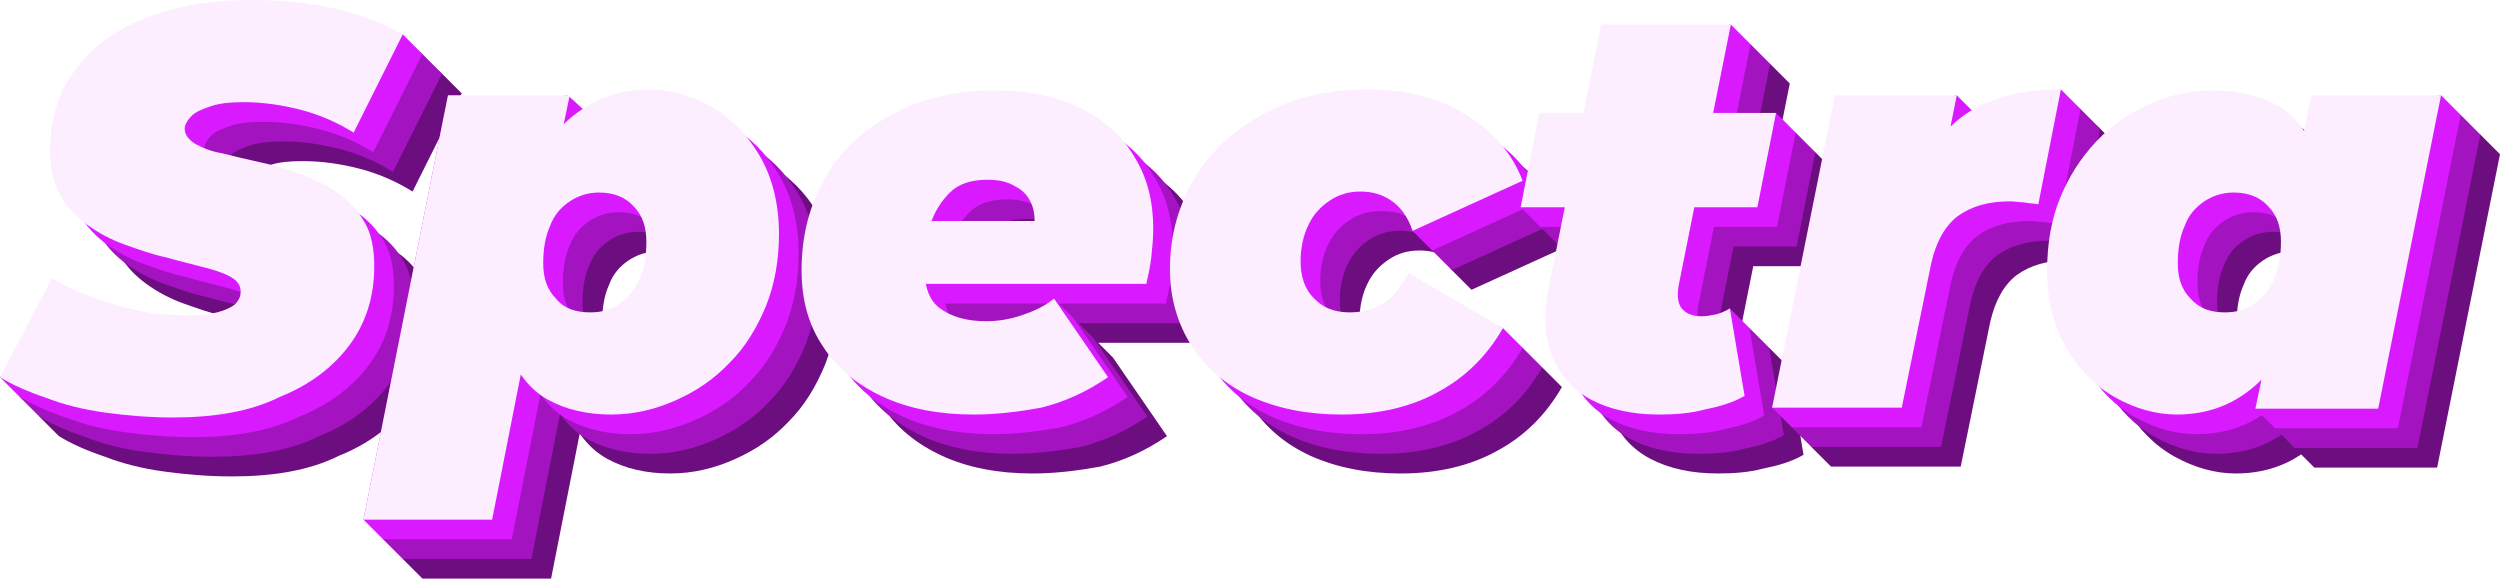
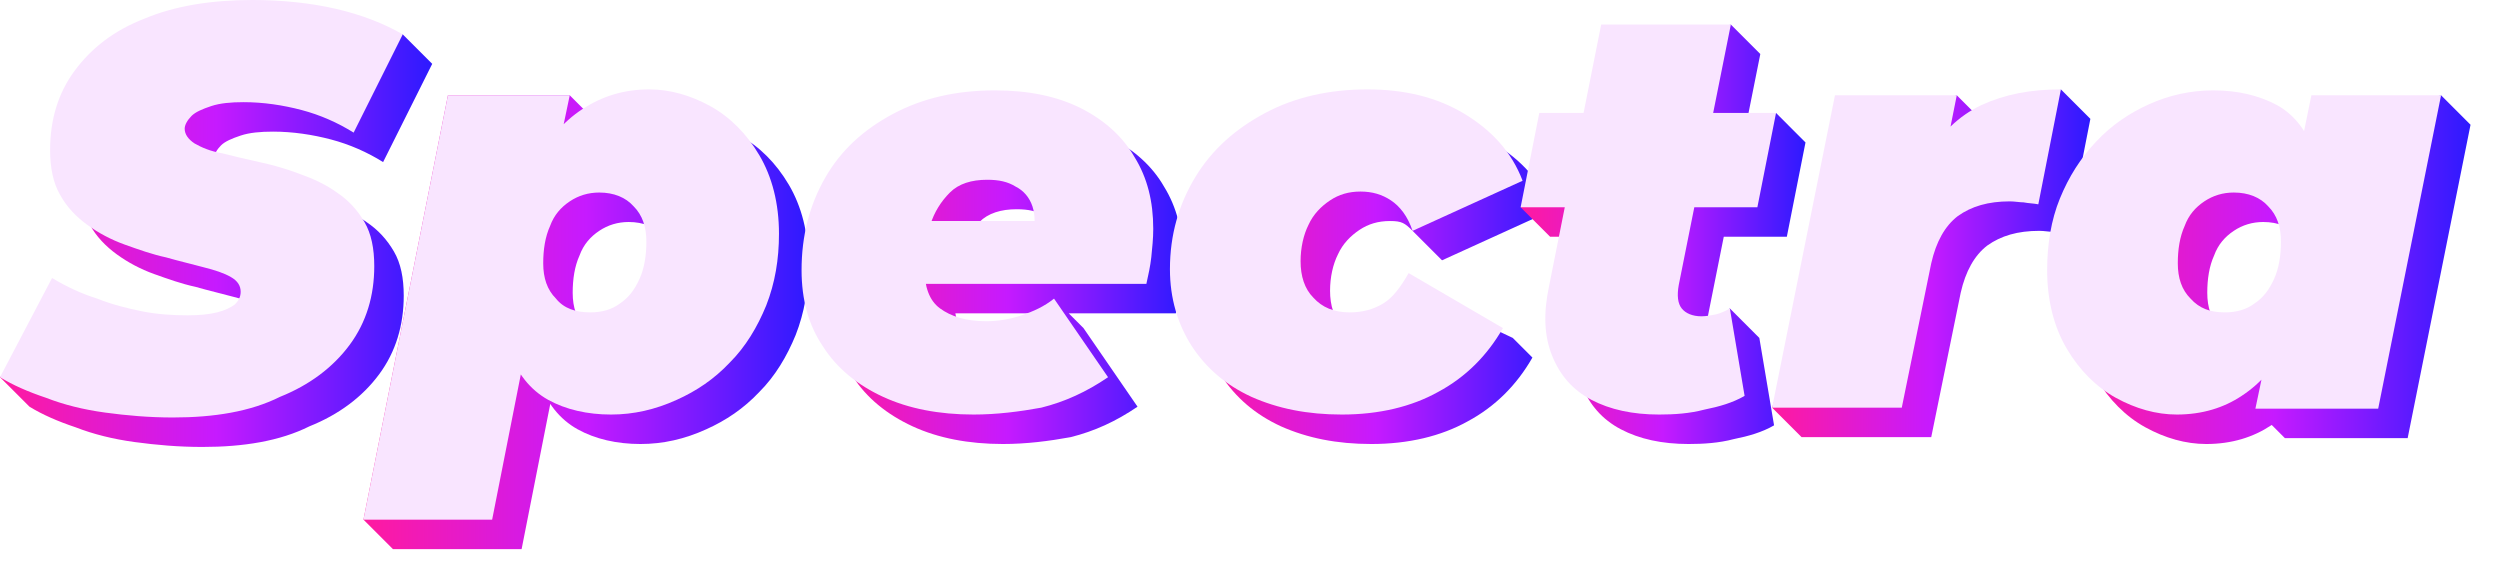
<svg xmlns="http://www.w3.org/2000/svg" version="1.1" id="Layer_1" x="0px" y="0px" viewBox="0 0 254.5 58.9" style="enable-background:new 0 0 254.5 58.9;" xml:space="preserve">
  <style type="text/css">
- 	.st0{fill:#6C0D80;}
- 	.st1{fill:#A313BF;}
- 	.st2{fill:#D91AFF;}
- 	.st3{fill:#FCEDFF;}
+ 	.st0{fill:url(#SVGID_1_);}
+ 	.st1{fill:url(#SVGID_2_);}
+ 	.st2{fill:url(#SVGID_3_);}
+ 	.st3{fill:url(#SVGID_4_);}
+ 	.st4{fill:url(#SVGID_5_);}
+ 	.st5{fill:url(#SVGID_6_);}
+ 	.st6{fill:url(#SVGID_7_);}
+ 	.st7{fill:#F9E5FF;}
</style>
  <g>
    <g>
-       <path class="st0" d="M23.6,48.5c-2.4,0-4.7-0.2-6.9-0.5s-4.2-0.8-6-1.5c-1.8-0.6-3.4-1.3-4.7-2.1l-2-2l7.3-8.1    c1.5,0.9,3,1.6,4.6,2.1c1.5,0.6,3.1,1,4.6,1.3s3.1,0.4,4.6,0.4c1.2,0,2.2-0.1,3-0.3s1.4-0.5,1.8-0.8c0.4-0.4,0.6-0.8,0.6-1.3    c0-0.6-0.3-1.1-1-1.5s-1.6-0.7-2.8-1c-1.1-0.3-2.4-0.6-3.8-1c-1.4-0.3-2.8-0.8-4.2-1.3s-2.7-1.2-3.8-2s-2.1-1.8-2.8-3.1    c-0.7-1.2-1-2.8-1-4.5c0-3.1,0.8-5.8,2.5-8.1s4-4.1,7.1-5.3c3.1-1.3,6.8-1.9,11-1.9c3,0,11.4-0.4,13.3,1.5c2,2,0,0,2,2l-5,10    c-1.6-1-3.4-1.8-5.3-2.3c-1.9-0.5-3.9-0.8-5.9-0.8c-1.3,0-2.4,0.1-3.3,0.4s-1.6,0.6-2,1s-0.7,0.9-0.7,1.3c0,0.6,0.4,1.1,1,1.5    c0.7,0.4,1.6,0.8,2.8,1c1.2,0.3,2.4,0.6,3.8,0.9s2.8,0.7,4.1,1.2c1.4,0.5,2.7,1.1,3.8,1.9c1.2,0.8,2.1,1.8,2.8,3s1,2.7,1,4.5    c0,3-0.8,5.7-2.5,8s-4.1,4.1-7.1,5.3C31.5,47.9,27.8,48.5,23.6,48.5z" />
-       <path class="st0" d="M43,58.9l-2-2l7.5-41.2H64L63.1,20l-2.2,11.7l-1.7,11.5l-3.1,15.7H43z M68.2,48.2c-2.4,0-4.6-0.5-6.4-1.5    s-3.2-2.7-4-5.1c-0.8-2.4-0.9-5.7-0.2-9.9c0.6-3.5,1.5-6.4,2.8-8.9s2.9-4.4,4.9-5.7s4.2-2,6.8-2c2.1,0,4.2,0.6,6.2,1.7    s3.7,2.8,5,5s2,4.9,2,8c0,2.6-0.4,5-1.3,7.3c-0.9,2.2-2.1,4.2-3.7,5.8c-1.6,1.7-3.4,2.9-5.4,3.8C72.7,47.7,70.5,48.2,68.2,48.2z     M66.1,37.8c1.2,0,2.2-0.3,3-0.9c0.9-0.6,1.5-1.4,2-2.5s0.7-2.4,0.7-3.8c0-1.5-0.4-2.7-1.3-3.6c-0.8-0.9-2-1.4-3.5-1.4    c-1.1,0-2.1,0.3-3,0.9s-1.6,1.4-2,2.5c-0.5,1.1-0.7,2.4-0.7,3.8c0,1.5,0.4,2.7,1.3,3.6C63.4,37.4,64.6,37.8,66.1,37.8z" />
-       <path class="st0" d="M105.1,48.2c-3.5,0-6.6-0.6-9.2-1.8s-4.7-2.9-6.1-5.1c-1.5-2.2-2.2-4.8-2.2-7.8c0-3.5,0.8-6.6,2.4-9.4    s3.9-4.9,6.9-6.5s6.4-2.4,10.4-2.4c3.4,0,6.3,0.6,8.7,1.8c2.4,1.2,4.3,2.9,5.5,5c1.3,2.1,1.9,4.5,1.9,7.3c0,1-0.1,1.9-0.2,2.9    c-0.1,0.9-0.3,1.8-0.5,2.7H97.9l1.2-6.4h17.5l-5.5,1.7c0.3-1.2,0.3-2.3,0-3.2c-0.3-0.9-0.9-1.6-1.7-2c-0.8-0.5-1.7-0.7-2.9-0.7    c-1.6,0-2.9,0.4-3.8,1.3s-1.6,2-2,3.3c-0.4,1.4-0.6,2.8-0.6,4.3c0,2,0.5,3.4,1.6,4.2s2.6,1.3,4.7,1.3c1.2,0,3.7-3.9,4.9-4.3    c2,2,0,0,2,2l5.5,8c-2.2,1.5-4.4,2.5-6.8,3.1C109.8,47.9,107.5,48.2,105.1,48.2z" />
-       <path class="st0" d="M142.6,48.2c-3.5,0-6.5-0.6-9.2-1.8c-2.6-1.2-4.6-2.9-6.1-5.2c-1.4-2.2-2.2-4.8-2.2-7.8    c0-3.5,0.9-6.6,2.6-9.4s4.1-4.9,7.1-6.5s6.5-2.4,10.4-2.4c3.8,0,7.1,0.8,9.9,2.5c2.8,1.7,4.8,3.9,5.9,6.8l-11.2,5.1c-2-2,0,0-2-2    c-0.5-0.5,0.3-0.8-0.2-1.1c-0.9-0.6-1.9-0.9-3.1-0.9c-1.2,0-2.2,0.3-3.1,0.9c-0.9,0.6-1.7,1.4-2.2,2.5c-0.5,1-0.8,2.3-0.8,3.7    c0,1.5,0.4,2.8,1.3,3.7c0.9,1,2.1,1.5,3.7,1.5c1.3,0,2.4-0.3,3.4-0.9c1-0.6,1.8-1.7,2.6-3.1l7.6,3.6l2,2c-1.6,2.8-3.8,5-6.6,6.5    C149.7,47.4,146.4,48.2,142.6,48.2z" />
-       <path class="st0" d="M160.8,27.1l-1.8-1.8l3.7-7.8l22.1-2l2,2l-1.9,9.6H160.8z M174.9,48.2c-2.7,0-5-0.5-6.9-1.5s-3.2-2.5-4-4.5    s-0.9-4.3-0.3-7.1L169,8.5l11.2-2l2,2L176.9,35c-0.2,1.1-0.1,1.9,0.3,2.4c0.4,0.5,1.1,0.8,2,0.8c0.5,0,0.4-2.7,0.9-2.8    c2,2,0,0,2,2l1.5,8.9c-1.2,0.7-2.6,1.1-4.1,1.4C178,48.1,176.4,48.2,174.9,48.2z" />
-       <path class="st0" d="M184.4,45.5l8.4-29.8h12.4l-1.8,9l-1.2-2.6c1.3-2.5,3.2-4.3,5.5-5.4c2-0.9,4.4-5.3,6.1-3.6c2,2,0,0,2,2    l-2.3,11.7c-0.5-0.1-1-0.1-1.5-0.2c-0.4,0-0.9-0.1-1.4-0.1c-2.2,0-3.9,0.5-5.3,1.5c-1.3,1-2.2,2.6-2.7,4.8l-3,14.7h-13.2    L184.4,45.5z" />
-       <path class="st0" d="M227.6,48.2c-2.1,0-4.2-0.6-6.2-1.7s-3.7-2.8-5-5s-2-4.9-2-8c0-2.6,0.4-5.1,1.3-7.3s2.1-4.1,3.7-5.8    c1.6-1.7,3.4-2.9,5.4-3.8c2-0.9,4.2-1.4,6.5-1.4c2.5,0,4.6,0.5,6.5,1.5c1.8,1,3.1,2.7,3.9,5.1c0.8,2.4,0.9,5.7,0.2,9.9    c-0.5,3.4-1.5,6.4-2.8,8.9s-2.9,4.4-4.9,5.7C232.4,47.5,230.2,48.2,227.6,48.2z M232.5,37.8c1.2,0,2.2-0.3,3-0.9    c0.9-0.6,1.5-1.4,2-2.5s0.7-2.4,0.7-3.8c0-1.5-0.4-2.7-1.3-3.6c-0.8-0.9-2-1.4-3.5-1.4c-1.1,0-2.1,0.3-3,0.9s-1.6,1.4-2,2.5    c-0.5,1.1-0.7,2.4-0.7,3.8c0,1.5,0.4,2.7,1.3,3.6C229.9,37.4,231,37.8,232.5,37.8z M235.6,47.6l-2-2l2.9-2.3l2.2-11.7l1.7-11.5    l0.9-4.4l11.2-2l2,2l-6.4,31.9H235.6z" />
+       <linearGradient id="SVGID_1_" gradientUnits="userSpaceOnUse" x1="9.536743e-07" y1="35.026" x2="44" y2="35.026" gradientTransform="matrix(1 0 0 -1 0 59.2756)">
+         <stop offset="0" style="stop-color:#FF1A9F" />
+         <stop offset="0.5" style="stop-color:#C61AFF" />
+         <stop offset="1" style="stop-color:#2D1AFF" />
+       </linearGradient>
+       <path class="st0" d="M41,3.5c0.5,0.5,2.5,2.5,3,3l-5,10c-1.6-1-3.4-1.8-5.3-2.3c-1.9-0.5-3.9-0.8-5.9-0.8c-1.3,0-2.4,0.1-3.3,0.4    c-0.9,0.3-1.6,0.6-2,1s-0.7,0.9-0.7,1.3c0,0.6,0.4,1.1,1,1.5c0.7,0.4,1.6,0.8,2.8,1c1.2,0.3,2.4,0.6,3.8,0.9s2.8,0.7,4.1,1.2    c1.4,0.5,2.7,1.1,3.8,1.9c1.2,0.8,2.1,1.8,2.8,3s1,2.7,1,4.5c0,3-0.8,5.7-2.5,8s-4.1,4.1-7.1,5.3c-3,1.5-6.7,2.1-10.9,2.1    c-2.4,0-4.7-0.2-6.9-0.5s-4.2-0.8-6-1.5c-1.8-0.6-3.4-1.3-4.7-2.1l-3-3l8.3-7.1c1.5,0.9,3,1.6,4.6,2.1c1.5,0.6,3.1,1,4.6,1.3    s3.1,0.4,4.6,0.4c1.2,0,2.2-0.1,3-0.3s1.4-0.5,1.8-0.8c0.4-0.4,0.6-0.8,0.6-1.3c0-0.6-0.3-1.1-1-1.5s-1.6-0.7-2.8-1    c-1.1-0.3-2.4-0.6-3.8-1c-1.4-0.3-2.8-0.8-4.2-1.3s-2.7-1.2-3.8-2s-2.1-1.8-2.8-3.1c-0.7-1.2-1-2.8-1-4.5c0-3.1,0.8-5.8,2.5-8.1    s4-4.1,7.1-5.3c3.1-1.3,6.8-1.9,11-1.9" />
+       <linearGradient id="SVGID_2_" gradientUnits="userSpaceOnUse" x1="37" y1="26.476" x2="82.3" y2="26.476" gradientTransform="matrix(1 0 0 -1 0 59.2756)">
+         <stop offset="0" style="stop-color:#FF1A9F" />
+         <stop offset="0.5" style="stop-color:#C61AFF" />
+         <stop offset="1" style="stop-color:#2D1AFF" />
+       </linearGradient>
+       <path class="st1" d="M40,55.9l-3-3l8.6-43.2H58l3,3L60.1,17l-2.2,11.7l-1.7,11.5l-3.1,15.7H40z M65.2,45.2c-2.4,0-4.6-0.5-6.4-1.5    s-3.2-2.7-4-5.1c-0.8-2.4-0.9-5.7-0.2-9.9c0.6-3.5,1.5-6.4,2.8-8.9s2.9-4.4,4.9-5.7s4.2-2,6.8-2c2.1,0,4.2,0.6,6.2,1.7    s3.7,2.8,5,5s2,4.9,2,8c0,2.6-0.4,5-1.3,7.3c-0.9,2.2-2.1,4.2-3.7,5.8c-1.6,1.7-3.4,2.9-5.4,3.8C69.7,44.7,67.5,45.2,65.2,45.2z     M63.1,34.8c1.2,0,2.2-0.3,3-0.9c0.9-0.6,1.5-1.4,2-2.5c0.5-1.1,0.7-2.4,0.7-3.8c0-1.5-0.4-2.7-1.3-3.6c-0.8-0.9-2-1.4-3.5-1.4    c-1.1,0-2.1,0.3-3,0.9s-1.6,1.4-2,2.5c-0.5,1.1-0.7,2.4-0.7,3.8c0,1.5,0.4,2.7,1.3,3.6C60.4,34.4,61.6,34.8,63.1,34.8z" />
+       <linearGradient id="SVGID_3_" gradientUnits="userSpaceOnUse" x1="84.6" y1="30.576" x2="120.4" y2="30.576" gradientTransform="matrix(1 0 0 -1 0 59.2756)">
+         <stop offset="0" style="stop-color:#FF1A9F" />
+         <stop offset="0.5" style="stop-color:#C61AFF" />
+         <stop offset="1" style="stop-color:#2D1AFF" />
+       </linearGradient>
+       <path class="st2" d="M102.1,45.2c-3.5,0-6.6-0.6-9.2-1.8s-4.7-2.9-6.1-5.1c-1.5-2.2-2.2-4.8-2.2-7.8c0-3.5,0.8-6.6,2.4-9.4    s3.9-4.9,6.9-6.5s6.4-2.4,10.4-2.4c3.4,0,6.3,0.6,8.7,1.8c2.4,1.2,4.3,2.9,5.5,5c1.3,2.1,1.9,4.5,1.9,7.3c0,1-0.1,1.9-0.2,2.9    c-0.1,0.9-0.3,1.8-0.5,2.7H94.9l1.2-6.4h17.5l-5.5,1.7c0.3-1.2,0.3-2.3,0-3.2c-0.3-0.9-0.9-1.6-1.7-2c-0.8-0.5-1.7-0.7-2.9-0.7    c-1.6,0-2.9,0.4-3.8,1.3s-1.6,2-2,3.3c-0.4,1.4-0.6,2.8-0.6,4.3c0,2,0.5,3.4,1.6,4.2s2.7,0.8,4.7,1.3c2.6,0.6,3.7-3.9,4.9-4.3    c2,2,0,0,2,2l5.5,8c-2.2,1.5-4.4,2.5-6.8,3.1C106.8,44.9,104.5,45.2,102.1,45.2z" />
+       <linearGradient id="SVGID_4_" gradientUnits="userSpaceOnUse" x1="122.1" y1="30.626" x2="158" y2="30.626" gradientTransform="matrix(1 0 0 -1 0 59.2756)">
+         <stop offset="0" style="stop-color:#FF1A9F" />
+         <stop offset="0.5" style="stop-color:#C61AFF" />
+         <stop offset="1" style="stop-color:#2D1AFF" />
+       </linearGradient>
+       <path class="st3" d="M139.6,45.2c-3.5,0-6.5-0.6-9.2-1.8c-2.6-1.2-4.6-2.9-6.1-5.2c-1.4-2.2-2.2-4.8-2.2-7.8    c0-3.5,0.9-6.6,2.6-9.4s4.1-4.9,7.1-6.5s6.5-2.4,10.4-2.4c3.8,0,7.1,0.8,9.9,2.5c2.8,1.7,4.8,3.9,5.9,6.8l-11.2,5.1c-2-2,0,0-2-2    c-0.2-0.2,0.2,0.2-1-1c-0.8-0.8-1.1-1-2.3-1c-1.2,0-2.2,0.3-3.1,0.9c-0.9,0.6-1.7,1.4-2.2,2.5c-0.5,1-0.8,2.3-0.8,3.7    c0,1.5,0.4,2.8,1.3,3.7c0.9,1,2.1,1.5,3.7,1.5c1.3,0,2.4-0.3,3.4-0.9c1-0.6,1.8-1.7,2.6-3.1l7.6,3.6l2,2c-1.6,2.8-3.8,5-6.6,6.5    C146.7,44.4,143.4,45.2,139.6,45.2z" />
+       <linearGradient id="SVGID_5_" gradientUnits="userSpaceOnUse" x1="154.8" y1="35.426" x2="183.8" y2="35.426" gradientTransform="matrix(1 0 0 -1 0 59.2756)">
+         <stop offset="0" style="stop-color:#FF1A9F" />
+         <stop offset="0.5" style="stop-color:#C61AFF" />
+         <stop offset="1" style="stop-color:#2D1AFF" />
+       </linearGradient>
+       <path class="st4" d="M157.8,24.1l-3-3l4.9-6.6l21.1-3l3,3l-1.9,9.6H157.8z M171.9,45.2c-2.7,0-5-0.5-6.9-1.5s-3.2-2.5-4-4.5    s-0.9-4.3-0.3-7.1L166,5.5l10.2-3l3,3L173.9,32c-0.2,1.1-0.1,1.9,0.3,2.4c0.4,0.5,1.1,0.8,2,0.8c0.5,0-0.6-3.7-0.1-3.8    c2,2,1,1,3,3l1.5,8.9c-1.2,0.7-2.6,1.1-4.1,1.4C175,45.1,173.4,45.2,171.9,45.2z" />
+       <linearGradient id="SVGID_6_" gradientUnits="userSpaceOnUse" x1="180.4" y1="32.476" x2="212.8" y2="32.476" gradientTransform="matrix(1 0 0 -1 0 59.2756)">
+         <stop offset="0" style="stop-color:#FF1A9F" />
+         <stop offset="0.5" style="stop-color:#C61AFF" />
+         <stop offset="1" style="stop-color:#2D1AFF" />
+       </linearGradient>
+       <path class="st5" d="M209.8,9.1c2,2,1,1,3,3l-2.3,11.7c-0.5-0.1-1-0.1-1.5-0.2c-0.4,0-0.9-0.1-1.4-0.1c-2.2,0-3.9,0.5-5.3,1.5    c-1.3,1-2.2,2.6-2.7,4.8l-3,14.7h-13.2l-3-3l0,0l9.4-28.8l9.4-3l3,3l-1.8,9l-1.2-2.6c1.3-2.5,3.2-4.3,5.5-5.4" />
+       <linearGradient id="SVGID_7_" gradientUnits="userSpaceOnUse" x1="211.4" y1="31.826" x2="251.5" y2="31.826" gradientTransform="matrix(1 0 0 -1 0 59.2756)">
+         <stop offset="0" style="stop-color:#FF1A9F" />
+         <stop offset="0.5" style="stop-color:#C61AFF" />
+         <stop offset="1" style="stop-color:#2D1AFF" />
+       </linearGradient>
+       <path class="st6" d="M224.6,45.2c-2.1,0-4.2-0.6-6.2-1.7s-3.7-2.8-5-5s-2-4.9-2-8c0-2.6,0.4-5.1,1.3-7.3s2.1-4.1,3.7-5.8    c1.6-1.7,3.4-2.9,5.4-3.8s4.2-1.4,6.5-1.4c2.5,0,4.6,0.5,6.5,1.5c1.8,1,3.1,2.7,3.9,5.1c0.8,2.4,0.9,5.7,0.2,9.9    c-0.5,3.4-1.5,6.4-2.8,8.9s-2.9,4.4-4.9,5.7C229.4,44.5,227.2,45.2,224.6,45.2z M229.5,34.8c1.2,0,2.2-0.3,3-0.9    c0.9-0.6,1.5-1.4,2-2.5c0.5-1.1,0.7-2.4,0.7-3.8c0-1.5-0.4-2.7-1.3-3.6c-0.8-0.9-2-1.4-3.5-1.4c-1.1,0-2.1,0.3-3,0.9    s-1.6,1.4-2,2.5c-0.5,1.1-0.7,2.4-0.7,3.8c0,1.5,0.4,2.7,1.3,3.6C226.9,34.4,228,34.8,229.5,34.8z M232.6,44.6l-2-2l2.9-2.3    l2.2-11.7l1.7-11.5l0.9-4.4l10.2-3l3,3l-6.4,31.9H232.6z" />
    </g>
  </g>
  <g>
    <g>
-       <path class="st1" d="M21.6,46.5c-2.4,0-4.7-0.2-6.9-0.5s-4.2-0.8-6-1.5c-1.8-0.6-3.4-1.3-4.7-2.1l-2-2l7.3-8.1    c1.5,0.9,3,1.6,4.6,2.1c1.5,0.6,3.1,1,4.6,1.3s3.1,0.4,4.6,0.4c1.2,0,2.2-0.1,3-0.3s1.4-0.5,1.8-0.8c0.4-0.4,0.6-0.8,0.6-1.3    c0-0.6-0.3-1.1-1-1.5s-1.6-0.7-2.8-1c-1.1-0.3-2.4-0.6-3.8-1c-1.4-0.3-2.8-0.8-4.2-1.3s-2.7-1.2-3.8-2s-2.1-1.8-2.8-3.1    c-0.7-1.2-1-2.8-1-4.5c0-3.1,0.8-5.8,2.5-8.1s4-4.1,7.1-5.3c3.1-1.3,6.8-1.9,11-1.9c3,0,11.4-0.4,13.3,1.5c1.8,1.8,0.2,0.2,2,2    l-5,10c-1.6-1-3.4-1.8-5.3-2.3c-1.9-0.5-3.9-0.8-5.9-0.8c-1.3,0-2.4,0.1-3.3,0.4c-0.9,0.3-1.6,0.6-2,1c-0.4,0.4-0.7,0.9-0.7,1.3    c0,0.6,0.4,1.1,1,1.5c0.7,0.4,1.6,0.8,2.8,1c1.2,0.3,2.4,0.6,3.8,0.9s2.8,0.7,4.1,1.2c1.4,0.5,2.7,1.1,3.8,1.9    c1.2,0.8,2.1,1.8,2.8,3s1,2.7,1,4.5c0,3-0.8,5.7-2.5,8s-4.1,4.1-7.1,5.3C29.5,45.9,25.8,46.5,21.6,46.5z" />
-       <path class="st1" d="M41,56.9l-2-2l8-41.2h15L61.1,18l-2.2,11.7l-1.7,11.5l-3.1,15.7H41z M66.2,46.2c-2.4,0-4.6-0.5-6.4-1.5    s-3.2-2.7-4-5.1c-0.8-2.4-0.9-5.7-0.2-9.9c0.6-3.5,1.5-6.4,2.8-8.9s2.9-4.4,4.9-5.7s4.2-2,6.8-2c2.1,0,4.2,0.6,6.2,1.7    s3.7,2.8,5,5s2,4.9,2,8c0,2.6-0.4,5-1.3,7.3c-0.9,2.2-2.1,4.2-3.7,5.8c-1.6,1.7-3.4,2.9-5.4,3.8C70.7,45.7,68.5,46.2,66.2,46.2z     M64.1,35.8c1.2,0,2.2-0.3,3-0.9c0.9-0.6,1.5-1.4,2-2.5s0.7-2.4,0.7-3.8c0-1.5-0.4-2.7-1.3-3.6c-0.8-0.9-2-1.4-3.5-1.4    c-1.1,0-2.1,0.3-3,0.9s-1.6,1.4-2,2.5c-0.5,1.1-0.7,2.4-0.7,3.8c0,1.5,0.4,2.7,1.3,3.6C61.4,35.4,62.6,35.8,64.1,35.8z" />
-       <path class="st1" d="M103.1,46.2c-3.5,0-6.6-0.6-9.2-1.8s-4.7-2.9-6.1-5.1c-1.5-2.2-2.2-4.8-2.2-7.8c0-3.5,0.8-6.6,2.4-9.4    s3.9-4.9,6.9-6.5s6.4-2.4,10.4-2.4c3.4,0,6.3,0.6,8.7,1.8c2.4,1.2,4.3,2.9,5.5,5c1.3,2.1,1.9,4.5,1.9,7.3c0,1-0.1,1.9-0.2,2.9    c-0.1,0.9-0.3,1.8-0.5,2.7H95.9l1.2-6.4h17.5l-5.5,1.7c0.3-1.2,0.3-2.3,0-3.2c-0.3-0.9-0.9-1.6-1.7-2c-0.8-0.5-1.7-0.7-2.9-0.7    c-1.6,0-2.9,0.4-3.8,1.3s-1.6,2-2,3.3c-0.4,1.4-0.6,2.8-0.6,4.3c0,2,0.5,3.4,1.6,4.2s2.6,1.3,4.7,1.3c1.2,0,3.7-3.9,4.9-4.3    c2,2,0,0,2,2l5.5,8c-2.2,1.5-4.4,2.5-6.8,3.1C107.8,45.9,105.5,46.2,103.1,46.2z" />
-       <path class="st1" d="M140.6,46.2c-3.5,0-6.5-0.6-9.2-1.8c-2.6-1.2-4.6-2.9-6.1-5.2c-1.4-2.2-2.2-4.8-2.2-7.8    c0-3.5,0.9-6.6,2.6-9.4s4.1-4.9,7.1-6.5s6.5-2.4,10.4-2.4c3.8,0,7.1,0.8,9.9,2.5c2.8,1.7,4.8,3.9,5.9,6.8l-11.2,5.1c-2-2,0,0-2-2    c-0.5-0.5,0.3-0.8-0.2-1.1c-0.9-0.6-1.9-0.9-3.1-0.9c-1.2,0-2.2,0.3-3.1,0.9c-0.9,0.6-1.7,1.4-2.2,2.5c-0.5,1-0.8,2.3-0.8,3.7    c0,1.5,0.4,2.8,1.3,3.7c0.9,1,2.1,1.5,3.7,1.5c1.3,0,2.4-0.3,3.4-0.9c1-0.6,1.8-1.7,2.6-3.1l7.6,3.6l2,2c-1.6,2.8-3.8,5-6.6,6.5    C147.7,45.4,144.4,46.2,140.6,46.2z" />
-       <path class="st1" d="M158.8,25.1l-2-2l3.9-7.6l22.1-2l2,2l-1.9,9.6H158.8z M172.9,46.2c-2.7,0-5-0.5-6.9-1.5s-3.2-2.5-4-4.5    s-0.9-4.3-0.3-7.1L167,6.5l11.2-2l2,2L174.9,33c-0.2,1.1-0.1,1.9,0.3,2.4c0.4,0.5,1.1,0.8,2,0.8c0.5,0,0.4-2.7,0.9-2.8    c2,2,0,0,2,2l1.5,8.9c-1.2,0.7-2.6,1.1-4.1,1.4C176,46.1,174.4,46.2,172.9,46.2z" />
-       <path class="st1" d="M182.4,43.5l8.4-29.8h12.4l-1.8,9l-1.2-2.6c1.3-2.5,3.2-4.3,5.5-5.4c2-0.9,4.4-5.3,6.1-3.6c2,2,0,0,2,2    l-2.3,11.7c-0.5-0.1-1-0.1-1.5-0.2c-0.4,0-0.9-0.1-1.4-0.1c-2.2,0-3.9,0.5-5.3,1.5c-1.3,1-2.2,2.6-2.7,4.8l-3,14.7h-13.2    L182.4,43.5z" />
-       <path class="st1" d="M225.6,46.2c-2.1,0-4.2-0.6-6.2-1.7s-3.7-2.8-5-5s-2-4.9-2-8c0-2.6,0.4-5.1,1.3-7.3s2.1-4.1,3.7-5.8    c1.6-1.7,3.4-2.9,5.4-3.8s4.2-1.4,6.5-1.4c2.5,0,4.6,0.5,6.5,1.5c1.8,1,3.1,2.7,3.9,5.1c0.8,2.4,0.9,5.7,0.2,9.9    c-0.5,3.4-1.5,6.4-2.8,8.9s-2.9,4.4-4.9,5.7C230.4,45.5,228.2,46.2,225.6,46.2z M230.5,35.8c1.2,0,2.2-0.3,3-0.9    c0.9-0.6,1.5-1.4,2-2.5s0.7-2.4,0.7-3.8c0-1.5-0.4-2.7-1.3-3.6c-0.8-0.9-2-1.4-3.5-1.4c-1.1,0-2.1,0.3-3,0.9s-1.6,1.4-2,2.5    c-0.5,1.1-0.7,2.4-0.7,3.8c0,1.5,0.4,2.7,1.3,3.6C227.9,35.4,229,35.8,230.5,35.8z M233.6,45.6l-2-2l2.9-2.3l2.2-11.7l1.7-11.5    l0.9-4.4l11.2-2l2,2l-6.4,31.9H233.6z" />
-     </g>
-   </g>
-   <g>
-     <g>
-       <path class="st2" d="M41,3.5c0.5,0.5,1.5,1.5,2,2l-5,10c-1.6-1-3.4-1.8-5.3-2.3c-1.9-0.5-3.9-0.8-5.9-0.8c-1.3,0-2.4,0.1-3.3,0.4    c-0.9,0.3-1.6,0.6-2,1s-0.7,0.9-0.7,1.3c0,0.6,0.4,1.1,1,1.5c0.7,0.4,1.6,0.8,2.8,1c1.2,0.3,2.4,0.6,3.8,0.9s2.8,0.7,4.1,1.2    c1.4,0.5,2.7,1.1,3.8,1.9c1.2,0.8,2.1,1.8,2.8,3s1,2.7,1,4.5c0,3-0.8,5.7-2.5,8s-4.1,4.1-7.1,5.3c-3,1.5-6.7,2.1-10.9,2.1    c-2.4,0-4.7-0.2-6.9-0.5s-4.2-0.8-6-1.5c-1.8-0.6-3.4-1.3-4.7-2.1l-2-2l7.3-8.1c1.5,0.9,3,1.6,4.6,2.1c1.5,0.6,3.1,1,4.6,1.3    s3.1,0.4,4.6,0.4c1.2,0,2.2-0.1,3-0.3s1.4-0.5,1.8-0.8c0.4-0.4,0.6-0.8,0.6-1.3c0-0.6-0.3-1.1-1-1.5s-1.6-0.7-2.8-1    c-1.1-0.3-2.4-0.6-3.8-1c-1.4-0.3-2.8-0.8-4.2-1.3s-2.7-1.2-3.8-2s-2.1-1.8-2.8-3.1c-0.7-1.2-1-2.8-1-4.5c0-3.1,0.8-5.8,2.5-8.1    s4-4.1,7.1-5.3c3.1-1.3,6.8-1.9,11-1.9" />
-       <path class="st2" d="M39,54.9l-2-2l8.2-41.2l12.6-2l2.2,2L59.1,16l-2.2,11.7l-1.7,11.5l-3.1,15.7H39z M64.2,44.2    c-2.4,0-4.6-0.5-6.4-1.5s-3.2-2.7-4-5.1c-0.8-2.4-0.9-5.7-0.2-9.9c0.6-3.5,1.5-6.4,2.8-8.9s2.9-4.4,4.9-5.7s4.2-2,6.8-2    c2.1,0,4.2,0.6,6.2,1.7s3.7,2.8,5,5s2,4.9,2,8c0,2.6-0.4,5-1.3,7.3c-0.9,2.2-2.1,4.2-3.7,5.8c-1.6,1.7-3.4,2.9-5.4,3.8    C68.7,43.7,66.5,44.2,64.2,44.2z M62.1,33.8c1.2,0,2.2-0.3,3-0.9c0.9-0.6,1.5-1.4,2-2.5s0.7-2.4,0.7-3.8c0-1.5-0.4-2.7-1.3-3.6    c-0.8-0.9-2-1.4-3.5-1.4c-1.1,0-2.1,0.3-3,0.9s-1.6,1.4-2,2.5c-0.5,1.1-0.7,2.4-0.7,3.8c0,1.5,0.4,2.7,1.3,3.6    C59.4,33.4,60.6,33.8,62.1,33.8z" />
-       <path class="st2" d="M101.1,44.2c-3.5,0-6.6-0.6-9.2-1.8s-4.7-2.9-6.1-5.1c-1.5-2.2-2.2-4.8-2.2-7.8c0-3.5,0.8-6.6,2.4-9.4    s3.9-4.9,6.9-6.5s6.4-2.4,10.4-2.4c3.4,0,6.3,0.6,8.7,1.8c2.4,1.2,4.3,2.9,5.5,5c1.3,2.1,1.9,4.5,1.9,7.3c0,1-0.1,1.9-0.2,2.9    c-0.1,0.9-0.3,1.8-0.5,2.7H93.9l1.2-6.4h17.5l-5.5,1.7c0.3-1.2,0.3-2.3,0-3.2c-0.3-0.9-0.9-1.6-1.7-2c-0.8-0.5-1.7-0.7-2.9-0.7    c-1.6,0-2.9,0.4-3.8,1.3s-1.6,2-2,3.3c-0.4,1.4-0.6,2.8-0.6,4.3c0,2,0.5,3.4,1.6,4.2s2.7,0.8,4.7,1.3c2.6,0.6,3.7-3.9,4.9-4.3    c2,2,0,0,2,2l5.5,8c-2.2,1.5-4.4,2.5-6.8,3.1C105.8,43.9,103.5,44.2,101.1,44.2z" />
-       <path class="st2" d="M138.6,44.2c-3.5,0-6.5-0.6-9.2-1.8c-2.6-1.2-4.6-2.9-6.1-5.2c-1.4-2.2-2.2-4.8-2.2-7.8    c0-3.5,0.9-6.6,2.6-9.4s4.1-4.9,7.1-6.5c3-1.6,6.5-2.4,10.4-2.4c3.8,0,7.1,0.8,9.9,2.5c2.8,1.7,4.8,3.9,5.9,6.8l-11.2,5.1    c-2-2,0,0-2-2c-0.2-0.2,1,0.1-0.2-1.1c-0.8-0.8-1.9-0.9-3.1-0.9c-1.2,0-2.2,0.3-3.1,0.9c-0.9,0.6-1.7,1.4-2.2,2.5    c-0.5,1-0.8,2.3-0.8,3.7c0,1.5,0.4,2.8,1.3,3.7c0.9,1,2.1,1.5,3.7,1.5c1.3,0,2.4-0.3,3.4-0.9c1-0.6,1.8-1.7,2.6-3.1l7.6,3.6l2,2    c-1.6,2.8-3.8,5-6.6,6.5C145.7,43.4,142.4,44.2,138.6,44.2z" />
-       <path class="st2" d="M156.8,23.1l-2-2l3.9-7.6l22.1-2l2,2l-1.9,9.6H156.8z M170.9,44.2c-2.7,0-5-0.5-6.9-1.5s-3.2-2.5-4-4.5    s-0.9-4.3-0.3-7.1L165,4.5l11.2-2l2,2L172.9,31c-0.2,1.1-0.1,1.9,0.3,2.4c0.4,0.5,1.1,0.8,2,0.8c0.5,0,0.4-2.7,0.9-2.8    c2,2,0,0,2,2l1.5,8.9c-1.2,0.7-2.6,1.1-4.1,1.4C174,44.1,172.4,44.2,170.9,44.2z" />
-       <path class="st2" d="M209.8,9.1c2,2,0,0,2,2l-2.3,11.7c-0.5-0.1-1-0.1-1.5-0.2c-0.4,0-0.9-0.1-1.4-0.1c-2.2,0-3.9,0.5-5.3,1.5    c-1.3,1-2.2,2.6-2.7,4.8l-3,14.7h-13.2l-2-2l0,0l8.4-29.8l10.4-2l2,2l-1.8,9l-1.2-2.6c1.3-2.5,3.2-4.3,5.5-5.4" />
-       <path class="st2" d="M223.6,44.2c-2.1,0-4.2-0.6-6.2-1.7s-3.7-2.8-5-5s-2-4.9-2-8c0-2.6,0.4-5.1,1.3-7.3s2.1-4.1,3.7-5.8    c1.6-1.7,3.4-2.9,5.4-3.8s4.2-1.4,6.5-1.4c2.5,0,4.6,0.5,6.5,1.5c1.8,1,3.1,2.7,3.9,5.1c0.8,2.4,0.9,5.7,0.2,9.9    c-0.5,3.4-1.5,6.4-2.8,8.9s-2.9,4.4-4.9,5.7C228.4,43.5,226.2,44.2,223.6,44.2z M228.5,33.8c1.2,0,2.2-0.3,3-0.9    c0.9-0.6,1.5-1.4,2-2.5s0.7-2.4,0.7-3.8c0-1.5-0.4-2.7-1.3-3.6c-0.8-0.9-2-1.4-3.5-1.4c-1.1,0-2.1,0.3-3,0.9s-1.6,1.4-2,2.5    c-0.5,1.1-0.7,2.4-0.7,3.8c0,1.5,0.4,2.7,1.3,3.6C225.9,33.4,227,33.8,228.5,33.8z M231.6,43.6l-2-2l2.9-2.3l2.2-11.7l1.7-11.5    l0.9-4.4l11.2-2l2,2l-6.4,31.9H231.6z" />
-     </g>
-   </g>
-   <g>
-     <g>
-       <path class="st3" d="M17.6,42.5c-2.4,0-4.7-0.2-6.9-0.5s-4.2-0.8-6-1.5c-1.8-0.6-3.4-1.3-4.7-2.1l5.3-10.1c1.5,0.9,3,1.6,4.6,2.1    c1.5,0.6,3.1,1,4.6,1.3s3.1,0.4,4.6,0.4c1.2,0,2.2-0.1,3-0.3s1.4-0.5,1.8-0.8c0.4-0.4,0.6-0.8,0.6-1.3c0-0.6-0.3-1.1-1-1.5    s-1.6-0.7-2.8-1c-1.1-0.3-2.4-0.6-3.8-1c-1.4-0.3-2.8-0.8-4.2-1.3s-2.7-1.2-3.8-2s-2.1-1.8-2.8-3.1c-0.7-1.2-1-2.8-1-4.5    c0-3.1,0.8-5.8,2.5-8.1s4-4.1,7.1-5.3c3.1-1.3,6.8-1.9,11-1.9c3,0,5.9,0.3,8.5,0.9s4.9,1.5,6.8,2.6l-5,10c-1.6-1-3.4-1.8-5.3-2.3    c-1.9-0.5-3.9-0.8-5.9-0.8c-1.3,0-2.4,0.1-3.3,0.4c-0.9,0.3-1.6,0.6-2,1s-0.7,0.9-0.7,1.3c0,0.6,0.4,1.1,1,1.5    c0.7,0.4,1.6,0.8,2.8,1c1.2,0.3,2.4,0.6,3.8,0.9c1.4,0.3,2.8,0.7,4.1,1.2c1.4,0.5,2.7,1.1,3.8,1.9c1.2,0.8,2.1,1.8,2.8,3    s1,2.7,1,4.5c0,3-0.8,5.7-2.5,8s-4.1,4.1-7.1,5.3C25.5,41.9,21.8,42.5,17.6,42.5z" />
-       <path class="st3" d="M37,52.9l8.6-43.2H58L57.1,14l-2.2,11.7l-1.7,11.5l-3.1,15.7H37z M62.2,42.2c-2.4,0-4.6-0.5-6.4-1.5    s-3.2-2.7-4-5.1c-0.8-2.4-0.9-5.7-0.2-9.9c0.6-3.5,1.5-6.4,2.8-8.9s2.9-4.4,4.9-5.7s4.2-2,6.8-2c2.1,0,4.2,0.6,6.2,1.7    s3.7,2.8,5,5s2,4.9,2,8c0,2.6-0.4,5-1.3,7.3c-0.9,2.2-2.1,4.2-3.7,5.8c-1.6,1.7-3.4,2.9-5.4,3.8C66.7,41.7,64.5,42.2,62.2,42.2z     M60.1,31.8c1.2,0,2.2-0.3,3-0.9c0.9-0.6,1.5-1.4,2-2.5s0.7-2.4,0.7-3.8c0-1.5-0.4-2.7-1.3-3.6c-0.8-0.9-2-1.4-3.5-1.4    c-1.1,0-2.1,0.3-3,0.9s-1.6,1.4-2,2.5c-0.5,1.1-0.7,2.4-0.7,3.8c0,1.5,0.4,2.7,1.3,3.6C57.4,31.4,58.6,31.8,60.1,31.8z" />
-       <path class="st3" d="M99.1,42.2c-3.5,0-6.6-0.6-9.2-1.8s-4.7-2.9-6.1-5.1c-1.5-2.2-2.2-4.8-2.2-7.8c0-3.5,0.8-6.6,2.4-9.4    s3.9-4.9,6.9-6.5s6.4-2.4,10.4-2.4c3.4,0,6.3,0.6,8.7,1.8c2.4,1.2,4.3,2.9,5.5,5c1.3,2.1,1.9,4.5,1.9,7.3c0,1-0.1,1.9-0.2,2.9    c-0.1,0.9-0.3,1.8-0.5,2.7H91.9l1.2-6.4h17.5l-5.5,1.7c0.3-1.2,0.3-2.3,0-3.2c-0.3-0.9-0.9-1.6-1.7-2c-0.8-0.5-1.7-0.7-2.9-0.7    c-1.6,0-2.9,0.4-3.8,1.3s-1.6,2-2,3.3c-0.4,1.4-0.6,2.8-0.6,4.3c0,2,0.5,3.4,1.6,4.2c1.1,0.8,2.6,1.3,4.7,1.3    c1.2,0,2.4-0.2,3.6-0.6c1.2-0.4,2.3-0.9,3.3-1.7l5.5,8c-2.2,1.5-4.4,2.5-6.8,3.1C103.8,41.9,101.5,42.2,99.1,42.2z" />
-       <path class="st3" d="M136.6,42.2c-3.5,0-6.5-0.6-9.2-1.8c-2.6-1.2-4.6-2.9-6.1-5.2c-1.4-2.2-2.2-4.8-2.2-7.8    c0-3.5,0.9-6.6,2.6-9.4s4.1-4.9,7.1-6.5c3-1.6,6.5-2.4,10.4-2.4c3.8,0,7.1,0.8,9.9,2.5c2.8,1.7,4.8,3.9,5.9,6.8l-11.2,5.1    c-0.5-1.5-1.3-2.5-2.2-3.1s-1.9-0.9-3.1-0.9c-1.2,0-2.2,0.3-3.1,0.9c-0.9,0.6-1.7,1.4-2.2,2.5c-0.5,1-0.8,2.3-0.8,3.7    c0,1.5,0.4,2.8,1.3,3.7c0.9,1,2.1,1.5,3.7,1.5c1.3,0,2.4-0.3,3.4-0.9s1.8-1.7,2.6-3.1l9.6,5.6c-1.6,2.8-3.8,5-6.6,6.5    C143.7,41.4,140.4,42.2,136.6,42.2z" />
-       <path class="st3" d="M154.8,21.1l1.9-9.6h24.1l-1.9,9.6H154.8z M168.9,42.2c-2.7,0-5-0.5-6.9-1.5s-3.2-2.5-4-4.5s-0.9-4.3-0.3-7.1    L163,2.5h13.2L170.9,29c-0.2,1.1-0.1,1.9,0.3,2.4c0.4,0.5,1.1,0.8,2,0.8c0.5,0,1-0.1,1.5-0.2c0.4-0.1,0.9-0.3,1.4-0.6l1.5,8.9    c-1.2,0.7-2.6,1.1-4.1,1.4C172,42.1,170.4,42.2,168.9,42.2z" />
-       <path class="st3" d="M180.4,41.5l6.4-31.8h12.4l-1.8,9l-1.2-2.6c1.3-2.5,3.2-4.3,5.5-5.4c2.4-1.1,5-1.6,8.1-1.6l-2.3,11.7    c-0.5-0.1-1-0.1-1.5-0.2c-0.4,0-0.9-0.1-1.4-0.1c-2.2,0-3.9,0.5-5.3,1.5c-1.3,1-2.2,2.6-2.7,4.8l-3,14.7H180.4L180.4,41.5z" />
-       <path class="st3" d="M221.6,42.2c-2.1,0-4.2-0.6-6.2-1.7s-3.7-2.8-5-5s-2-4.9-2-8c0-2.6,0.4-5.1,1.3-7.3s2.1-4.1,3.7-5.8    c1.6-1.7,3.4-2.9,5.4-3.8s4.2-1.4,6.5-1.4c2.5,0,4.6,0.5,6.5,1.5c1.8,1,3.1,2.7,3.9,5.1c0.8,2.4,0.9,5.7,0.2,9.9    c-0.5,3.4-1.5,6.4-2.8,8.9s-2.9,4.4-4.9,5.7C226.4,41.5,224.2,42.2,221.6,42.2z M226.5,31.8c1.2,0,2.2-0.3,3-0.9    c0.9-0.6,1.5-1.4,2-2.5s0.7-2.4,0.7-3.8c0-1.5-0.4-2.7-1.3-3.6c-0.8-0.9-2-1.4-3.5-1.4c-1.1,0-2.1,0.3-3,0.9s-1.6,1.4-2,2.5    c-0.5,1.1-0.7,2.4-0.7,3.8c0,1.5,0.4,2.7,1.3,3.6C223.9,31.4,225,31.8,226.5,31.8z M229.6,41.6l0.9-4.3l2.2-11.7l1.7-11.5l0.9-4.4    h13.2l-6.4,31.9H229.6z" />
+       <path class="st7" d="M17.6,42.5c-2.4,0-4.7-0.2-6.9-0.5s-4.2-0.8-6-1.5c-1.8-0.6-3.4-1.3-4.7-2.1l5.3-10.1c1.5,0.9,3,1.6,4.6,2.1    c1.5,0.6,3.1,1,4.6,1.3s3.1,0.4,4.6,0.4c1.2,0,2.2-0.1,3-0.3s1.4-0.5,1.8-0.8c0.4-0.4,0.6-0.8,0.6-1.3c0-0.6-0.3-1.1-1-1.5    s-1.6-0.7-2.8-1c-1.1-0.3-2.4-0.6-3.8-1c-1.4-0.3-2.8-0.8-4.2-1.3s-2.7-1.2-3.8-2s-2.1-1.8-2.8-3.1c-0.7-1.2-1-2.8-1-4.5    c0-3.1,0.8-5.8,2.5-8.1s4-4.1,7.1-5.3c3.1-1.3,6.8-1.9,11-1.9c3,0,5.9,0.3,8.5,0.9s4.9,1.5,6.8,2.6l-5,10c-1.6-1-3.4-1.8-5.3-2.3    c-1.9-0.5-3.9-0.8-5.9-0.8c-1.3,0-2.4,0.1-3.3,0.4c-0.9,0.3-1.6,0.6-2,1s-0.7,0.9-0.7,1.3c0,0.6,0.4,1.1,1,1.5    c0.7,0.4,1.6,0.8,2.8,1c1.2,0.3,2.4,0.6,3.8,0.9c1.4,0.3,2.8,0.7,4.1,1.2c1.4,0.5,2.7,1.1,3.8,1.9c1.2,0.8,2.1,1.8,2.8,3    s1,2.7,1,4.5c0,3-0.8,5.7-2.5,8s-4.1,4.1-7.1,5.3C25.5,41.9,21.8,42.5,17.6,42.5z" />
+       <path class="st7" d="M37,52.9l8.6-43.2H58L57.1,14l-2.2,11.7l-1.7,11.5l-3.1,15.7H37z M62.2,42.2c-2.4,0-4.6-0.5-6.4-1.5    s-3.2-2.7-4-5.1c-0.8-2.4-0.9-5.7-0.2-9.9c0.6-3.5,1.5-6.4,2.8-8.9s2.9-4.4,4.9-5.7s4.2-2,6.8-2c2.1,0,4.2,0.6,6.2,1.7    s3.7,2.8,5,5s2,4.9,2,8c0,2.6-0.4,5-1.3,7.3c-0.9,2.2-2.1,4.2-3.7,5.8c-1.6,1.7-3.4,2.9-5.4,3.8C66.7,41.7,64.5,42.2,62.2,42.2z     M60.1,31.8c1.2,0,2.2-0.3,3-0.9c0.9-0.6,1.5-1.4,2-2.5s0.7-2.4,0.7-3.8c0-1.5-0.4-2.7-1.3-3.6c-0.8-0.9-2-1.4-3.5-1.4    c-1.1,0-2.1,0.3-3,0.9s-1.6,1.4-2,2.5c-0.5,1.1-0.7,2.4-0.7,3.8c0,1.5,0.4,2.7,1.3,3.6C57.4,31.4,58.6,31.8,60.1,31.8z" />
+       <path class="st7" d="M99.1,42.2c-3.5,0-6.6-0.6-9.2-1.8s-4.7-2.9-6.1-5.1c-1.5-2.2-2.2-4.8-2.2-7.8c0-3.5,0.8-6.6,2.4-9.4    s3.9-4.9,6.9-6.5s6.4-2.4,10.4-2.4c3.4,0,6.3,0.6,8.7,1.8c2.4,1.2,4.3,2.9,5.5,5c1.3,2.1,1.9,4.5,1.9,7.3c0,1-0.1,1.9-0.2,2.9    c-0.1,0.9-0.3,1.8-0.5,2.7H91.9l1.2-6.4h17.5l-5.5,1.7c0.3-1.2,0.3-2.3,0-3.2c-0.3-0.9-0.9-1.6-1.7-2c-0.8-0.5-1.7-0.7-2.9-0.7    c-1.6,0-2.9,0.4-3.8,1.3s-1.6,2-2,3.3c-0.4,1.4-0.6,2.8-0.6,4.3c0,2,0.5,3.4,1.6,4.2c1.1,0.8,2.6,1.3,4.7,1.3    c1.2,0,2.4-0.2,3.6-0.6c1.2-0.4,2.3-0.9,3.3-1.7l5.5,8c-2.2,1.5-4.4,2.5-6.8,3.1C103.8,41.9,101.5,42.2,99.1,42.2z" />
+       <path class="st7" d="M136.6,42.2c-3.5,0-6.5-0.6-9.2-1.8c-2.6-1.2-4.6-2.9-6.1-5.2c-1.4-2.2-2.2-4.8-2.2-7.8    c0-3.5,0.9-6.6,2.6-9.4s4.1-4.9,7.1-6.5c3-1.6,6.5-2.4,10.4-2.4c3.8,0,7.1,0.8,9.9,2.5c2.8,1.7,4.8,3.9,5.9,6.8l-11.2,5.1    c-0.5-1.5-1.3-2.5-2.2-3.1s-1.9-0.9-3.1-0.9c-1.2,0-2.2,0.3-3.1,0.9c-0.9,0.6-1.7,1.4-2.2,2.5c-0.5,1-0.8,2.3-0.8,3.7    c0,1.5,0.4,2.8,1.3,3.7c0.9,1,2.1,1.5,3.7,1.5c1.3,0,2.4-0.3,3.4-0.9s1.8-1.7,2.6-3.1l9.6,5.6c-1.6,2.8-3.8,5-6.6,6.5    C143.7,41.4,140.4,42.2,136.6,42.2z" />
+       <path class="st7" d="M154.8,21.1l1.9-9.6h24.1l-1.9,9.6H154.8z M168.9,42.2c-2.7,0-5-0.5-6.9-1.5s-3.2-2.5-4-4.5s-0.9-4.3-0.3-7.1    L163,2.5h13.2L170.9,29c-0.2,1.1-0.1,1.9,0.3,2.4c0.4,0.5,1.1,0.8,2,0.8c0.5,0,1-0.1,1.5-0.2c0.4-0.1,0.9-0.3,1.4-0.6l1.5,8.9    c-1.2,0.7-2.6,1.1-4.1,1.4C172,42.1,170.4,42.2,168.9,42.2z" />
+       <path class="st7" d="M180.4,41.5l6.4-31.8h12.4l-1.8,9l-1.2-2.6c1.3-2.5,3.2-4.3,5.5-5.4c2.4-1.1,5-1.6,8.1-1.6l-2.3,11.7    c-0.5-0.1-1-0.1-1.5-0.2c-0.4,0-0.9-0.1-1.4-0.1c-2.2,0-3.9,0.5-5.3,1.5c-1.3,1-2.2,2.6-2.7,4.8l-3,14.7H180.4L180.4,41.5z" />
+       <path class="st7" d="M221.6,42.2c-2.1,0-4.2-0.6-6.2-1.7s-3.7-2.8-5-5s-2-4.9-2-8c0-2.6,0.4-5.1,1.3-7.3s2.1-4.1,3.7-5.8    c1.6-1.7,3.4-2.9,5.4-3.8s4.2-1.4,6.5-1.4c2.5,0,4.6,0.5,6.5,1.5c1.8,1,3.1,2.7,3.9,5.1c0.8,2.4,0.9,5.7,0.2,9.9    c-0.5,3.4-1.5,6.4-2.8,8.9s-2.9,4.4-4.9,5.7C226.4,41.5,224.2,42.2,221.6,42.2z M226.5,31.8c1.2,0,2.2-0.3,3-0.9    c0.9-0.6,1.5-1.4,2-2.5s0.7-2.4,0.7-3.8c0-1.5-0.4-2.7-1.3-3.6c-0.8-0.9-2-1.4-3.5-1.4c-1.1,0-2.1,0.3-3,0.9s-1.6,1.4-2,2.5    c-0.5,1.1-0.7,2.4-0.7,3.8c0,1.5,0.4,2.7,1.3,3.6C223.9,31.4,225,31.8,226.5,31.8z M229.6,41.6l0.9-4.3l2.2-11.7l1.7-11.5l0.9-4.4    h13.2l-6.4,31.9H229.6z" />
    </g>
  </g>
</svg>
